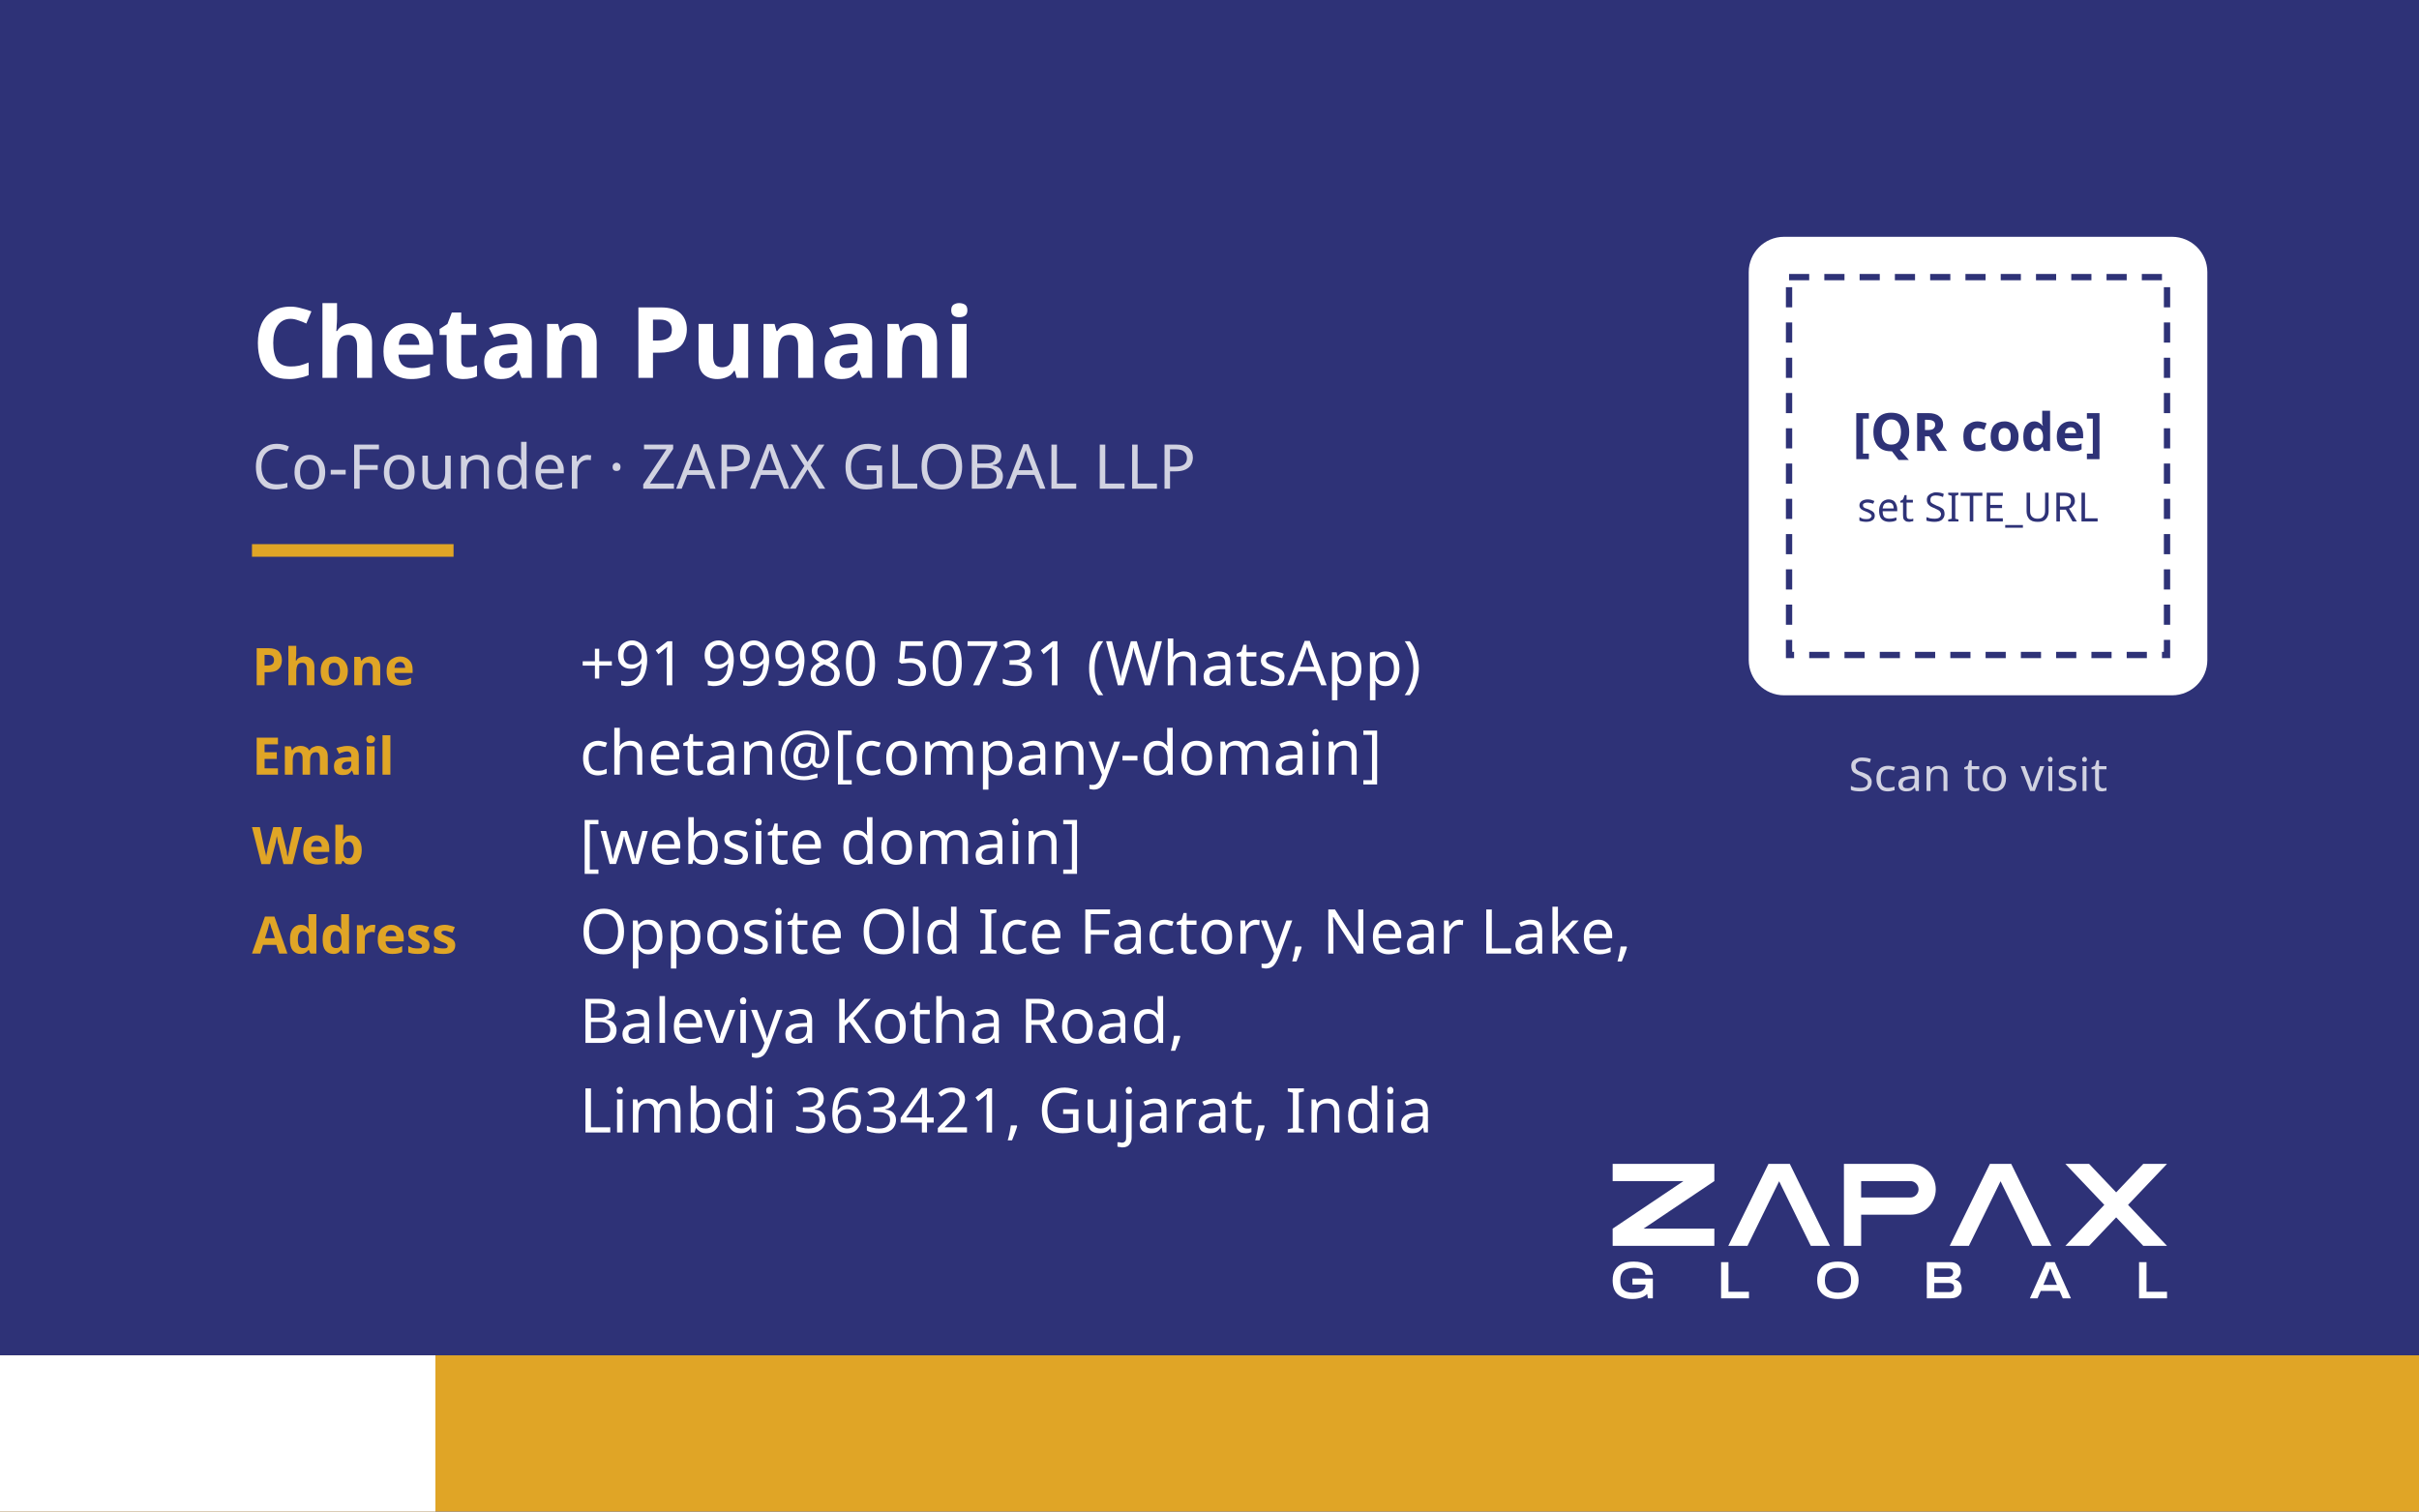
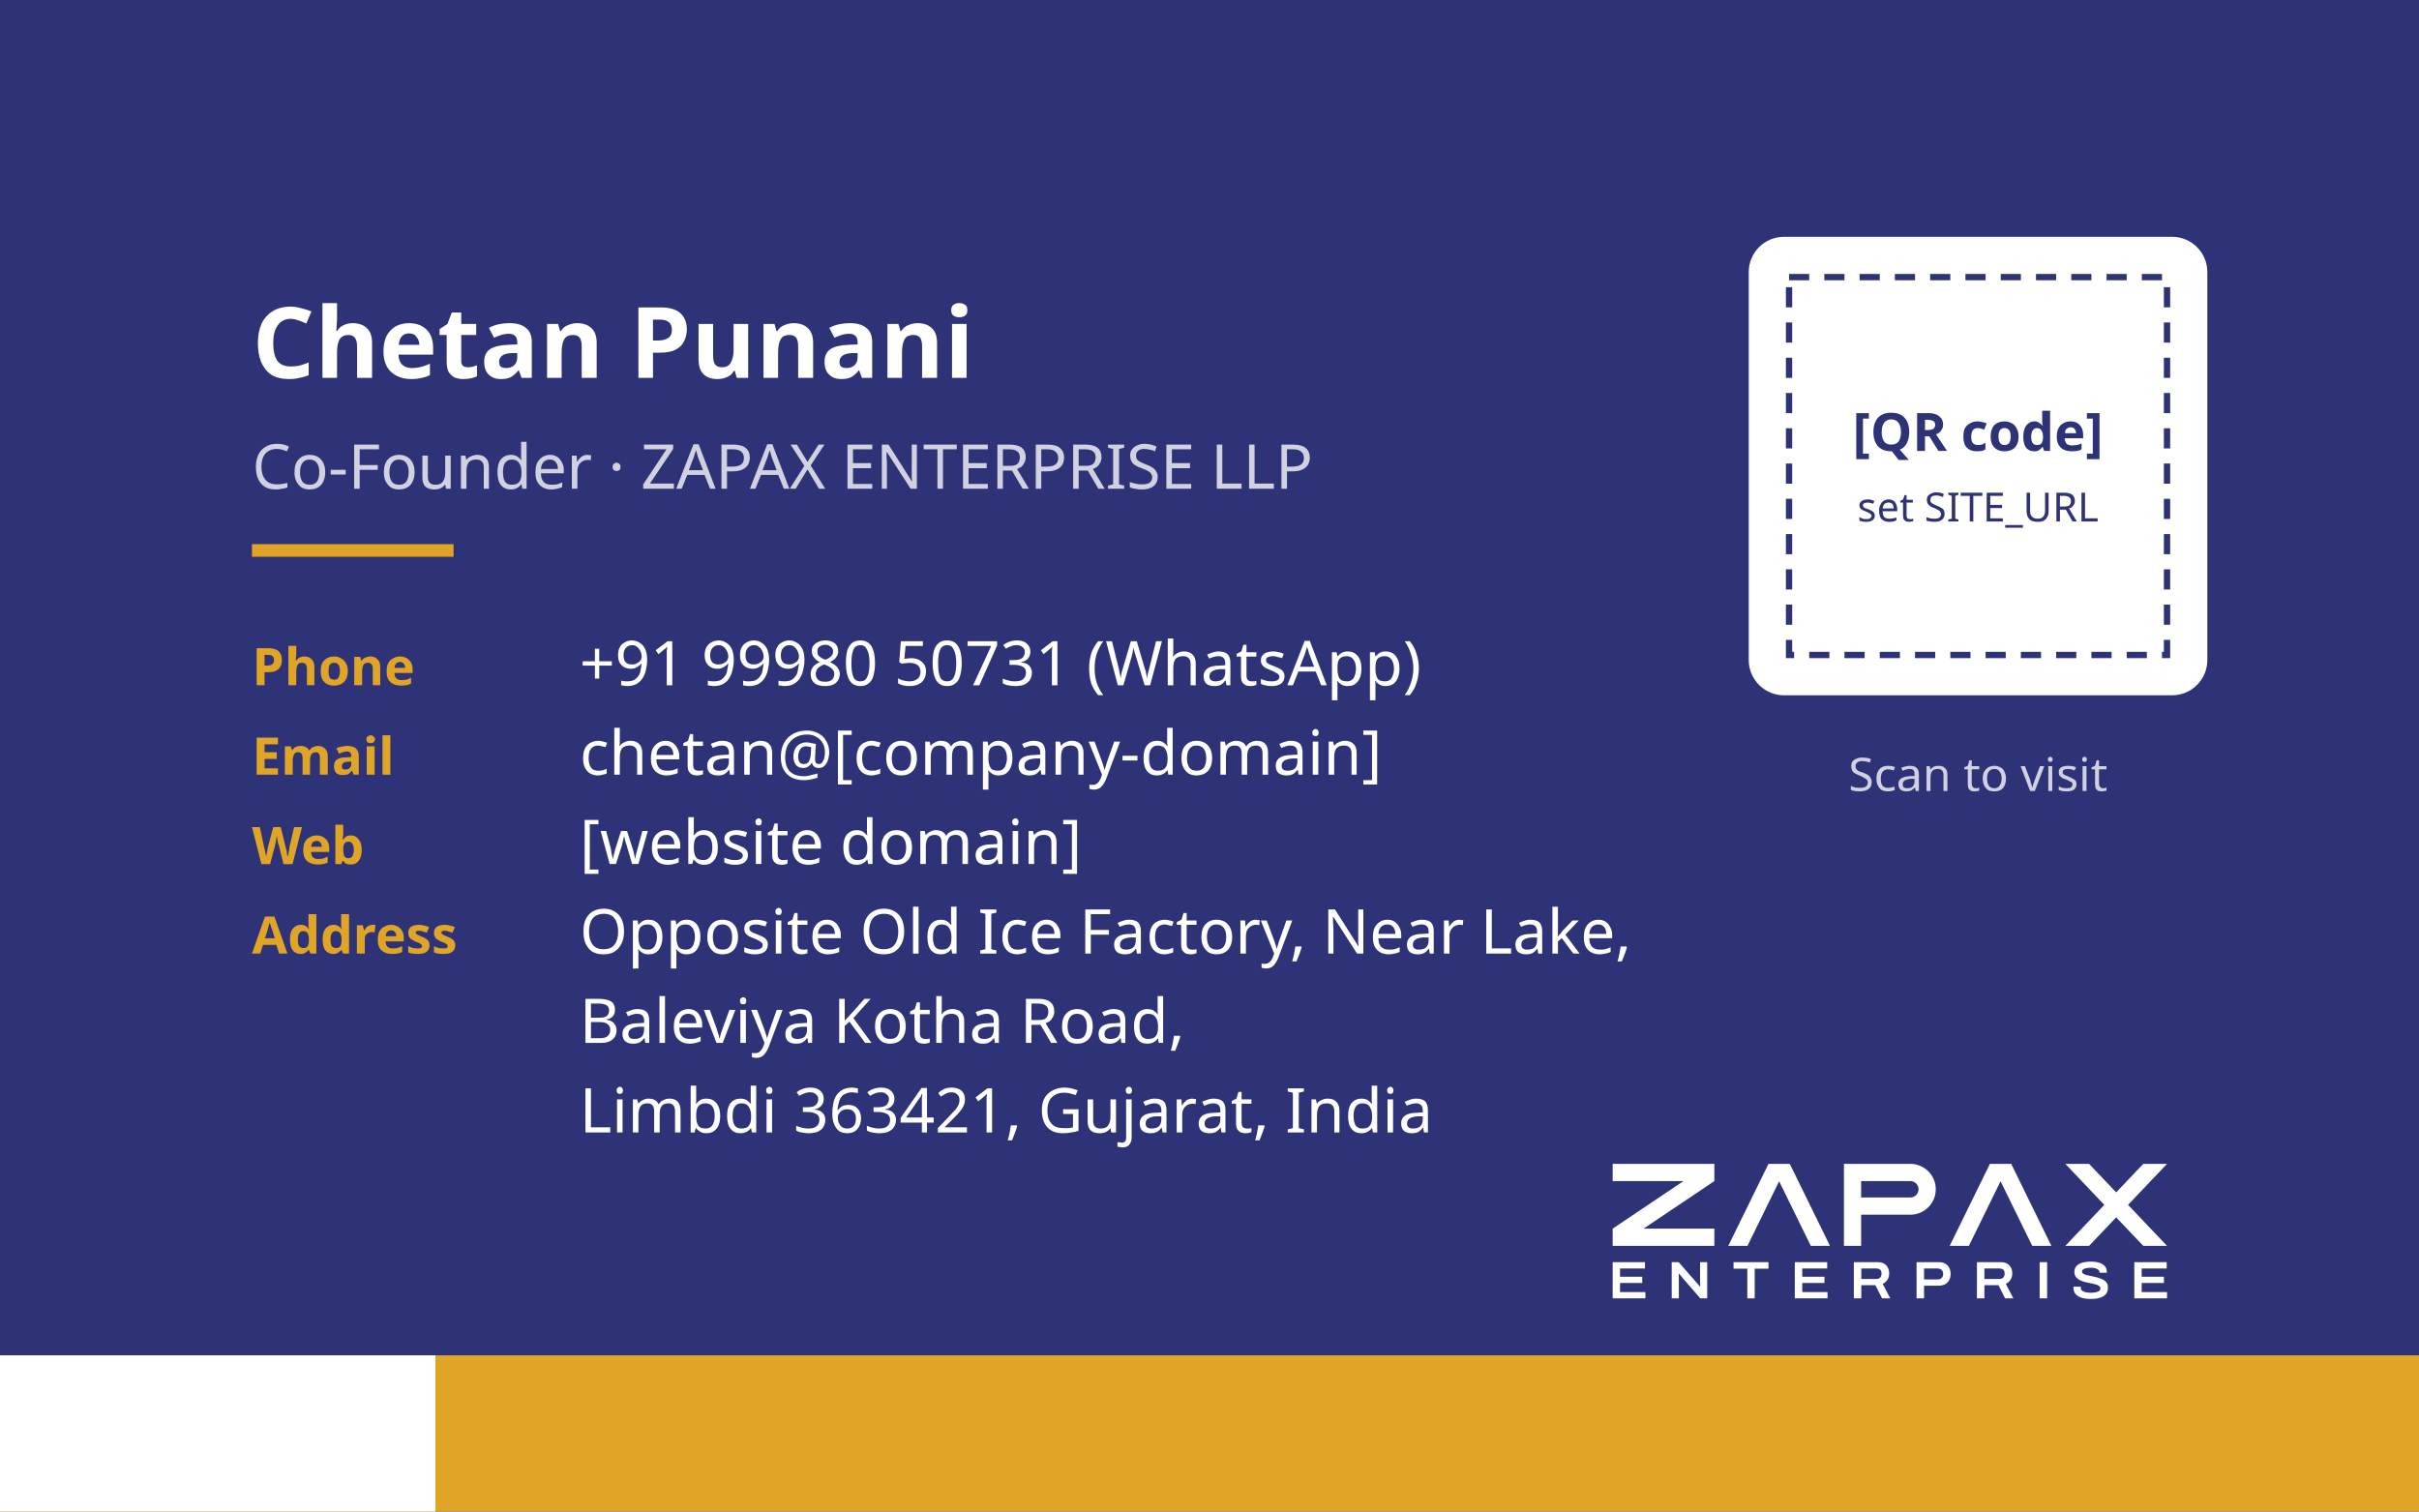
<svg xmlns="http://www.w3.org/2000/svg" viewBox="0 0 96 60" width="96mm" height="60mm">
  <style>@font-face{font-family:Archivo;src:url(../fonts/Archivo-Variable.ttf)}</style>
  <rect width="96" height="60" fill="#2E3277" />
  <rect x="0" y="53.8" width="96" height="6.2" fill="#E0A526" />
  <rect x="0" y="53.8" width="17.28" height="6.2" fill="#FFFFFF" />
  <text id="name" x="10" y="15" font-family="Archivo" font-weight="700" font-size="3.9" fill="#FFFFFF">Chetan Punani</text>
-   <text id="designation" x="10" y="19.4" font-family="Archivo" font-weight="500" font-size="2.45" fill="#FFFFFF" fill-opacity="0.78">Co-Founder · ZAPAX GLOBAL LLP</text>
+   <text id="designation" x="10" y="19.4" font-family="Archivo" font-weight="500" font-size="2.45" fill="#FFFFFF" fill-opacity="0.78">Co-Founder · ZAPAX ENTERPRISE LLP</text>
  <rect x="10" y="21.6" width="8" height="0.5" fill="#E0A526" />
  <text x="10" y="27.2" font-family="Archivo" font-weight="600" font-size="2.05" fill="#E0A526">Phone</text>
  <text id="contact-0" x="23" y="27.2" font-family="Archivo" font-weight="400" font-size="2.45" fill="#FFFFFF">+91 99980 50731 (WhatsApp)</text>
  <text x="10" y="30.75" font-family="Archivo" font-weight="600" font-size="2.05" fill="#E0A526">Email</text>
  <text id="contact-1" x="23" y="30.75" font-family="Archivo" font-weight="400" font-size="2.45" fill="#FFFFFF">chetan@[company-domain]</text>
  <text x="10" y="34.3" font-family="Archivo" font-weight="600" font-size="2.05" fill="#E0A526">Web</text>
  <text id="contact-2" x="23" y="34.3" font-family="Archivo" font-weight="400" font-size="2.45" fill="#FFFFFF">[website domain]</text>
  <text x="10" y="37.85" font-family="Archivo" font-weight="600" font-size="2.05" fill="#E0A526">Address</text>
  <text id="contact-3" x="23" y="37.85" font-family="Archivo" font-weight="400" font-size="2.45" fill="#FFFFFF">Opposite Old Ice Factory, Near Lake,</text>
  <text x="10" y="41.4" font-family="Archivo" font-weight="600" font-size="2.05" fill="#E0A526" />
  <text id="contact-4" x="23" y="41.4" font-family="Archivo" font-weight="400" font-size="2.45" fill="#FFFFFF">Baleviya Kotha Road,</text>
  <text x="10" y="44.95" font-family="Archivo" font-weight="600" font-size="2.05" fill="#E0A526" />
  <text id="contact-5" x="23" y="44.95" font-family="Archivo" font-weight="400" font-size="2.45" fill="#FFFFFF">Limbdi 363421, Gujarat, India</text>
  <rect x="69.4" y="9.4" width="18.2" height="18.2" rx="1.4" fill="#FFFFFF" />
  <rect x="71" y="11" width="15" height="15" fill="none" stroke="#2E3277" stroke-width="0.25" stroke-dasharray="0.8 0.6" />
  <text x="78.5" y="17.9" font-family="Archivo" font-size="2.1" font-weight="600" fill="#2E3277" text-anchor="middle">[QR code]</text>
  <text x="78.5" y="20.7" font-family="Archivo" font-size="1.6" fill="#2E3277" text-anchor="middle">set SITE_URL</text>
  <text x="78.5" y="31.4" font-family="Archivo" font-weight="500" font-size="1.85" fill="#FFFFFF" fill-opacity="0.78" text-anchor="middle">Scan to visit</text>
  <g transform="translate(64 46.2) scale(0.03254438)" fill="#FFFFFF">
    <g transform="translate(0 0) scale(1)" fill="#FFFFFF">
      <path transform="translate(0 0)" d="M0 0 L124 0 L124 21 L37.66 79 L124 79 L124 100 L0 100 L0 79 L86.34 21 L0 21Z" />
      <path transform="translate(141 0)" d="M0 100 L49 0 L75 0 L124 100 L100.61 100 L62 21.2 L23.39 100Z" />
      <path transform="translate(282 0)" d="M0 100V0H81A31 31 0 0 1 81 62H21V100ZM21 21V41H81A10 10 0 0 0 81 21Z" fill-rule="evenodd" />
      <path transform="translate(411 0)" d="M0 100 L49 0 L75 0 L124 100 L100.61 100 L62 21.2 L23.39 100Z" />
      <path transform="translate(552 0)" d="M0 0 L28.97 0 L124 100 L95.03 100ZM95.03 0 L124 0 L28.97 100 L0 100Z" />
-       <path transform="translate(0 120)" d="M24.1 44.8L24.1 44.8Q12.3 44.8 6.2 39.2Q0 33.6 0 22.0L0 22.0Q0 14.4 3.0 9.3Q6.1 4.2 11.8 1.7Q17.6-0.8 25.6-0.8L25.6-0.8Q30.6-0.8 34.9 0.2Q39.1 1.2 42.3 3.1Q45.5 5.1 47.2 8.1Q49.0 11.2 49.0 15.3L49.0 15.3L40.0 15.3Q40.0 13.0 38.8 11.4Q37.7 9.8 35.7 8.8Q33.7 7.8 31.2 7.3Q28.7 6.8 25.9 6.8L25.9 6.8Q22.1 6.8 19.0 7.7Q15.9 8.5 13.8 10.3Q11.6 12.1 10.5 14.8Q9.3 17.6 9.3 21.2L9.3 21.2L9.3 22.7Q9.3 27.8 11.1 31.0Q13.0 34.2 16.5 35.7Q19.9 37.1 24.9 37.1L24.9 37.1Q29.8 37.1 33.2 36.0Q36.6 34.9 38.3 32.8Q40.1 30.7 40.1 27.6L40.1 27.6L40.1 27.2L24.1 27.2L24.1 19.9L49.0 19.9L49.0 44L43.0 44L42.1 38.7Q40.0 40.8 37.3 42.1Q34.5 43.5 31.2 44.1Q28.0 44.8 24.1 44.8ZM166.2 44L132.2 44L132.2-0.1L141.2-0.1L141.2 36.0L166.2 36.0L166.2 44ZM274.7 44.8L274.7 44.8Q266.8 44.8 261.2 42.2Q255.5 39.6 252.4 34.5Q249.4 29.4 249.4 22.0L249.4 22.0Q249.4 14.4 252.4 9.4Q255.5 4.3 261.2 1.7Q266.8-0.8 274.7-0.8L274.7-0.8Q282.6-0.8 288.2 1.7Q293.8 4.3 296.9 9.4Q299.9 14.4 299.9 22.0L299.9 22.0Q299.9 29.4 296.9 34.5Q293.8 39.6 288.2 42.2Q282.6 44.8 274.7 44.8ZM274.7 37.1L274.7 37.1Q278.3 37.1 281.3 36.2Q284.2 35.3 286.3 33.5Q288.4 31.7 289.6 29.0Q290.7 26.2 290.7 22.7L290.7 22.7L290.7 21.2Q290.7 17.7 289.6 15.0Q288.4 12.3 286.3 10.4Q284.2 8.6 281.3 7.7Q278.3 6.8 274.7 6.8L274.7 6.8Q271.0 6.8 268.1 7.7Q265.2 8.6 263.1 10.4Q260.9 12.3 259.9 15.0Q258.8 17.7 258.8 21.2L258.8 21.2L258.8 22.7Q258.8 26.2 259.9 29.0Q260.9 31.7 263.1 33.5Q265.2 35.3 268.1 36.2Q271.0 37.1 274.7 37.1ZM412.1 44L383.1 44L383.1-0.1L412.1-0.1Q415.6-0.1 418.4 1.3Q421.2 2.7 422.8 5.1Q424.4 7.6 424.4 10.8L424.4 10.8Q424.4 13.3 423.5 15.4Q422.5 17.4 420.9 18.8Q419.2 20.2 417.2 20.9L417.2 20.9L417.2 21.2Q419.6 21.7 421.5 23.1Q423.5 24.6 424.5 26.8Q425.6 29.0 425.6 31.9L425.6 31.9Q425.6 36.0 423.8 38.7Q422.0 41.4 418.9 42.7Q415.9 44 412.1 44L412.1 44ZM392.2 25.3L392.2 36.4L410.6 36.4Q413.1 36.4 414.7 35.0Q416.3 33.7 416.3 30.9L416.3 30.9Q416.3 29.2 415.7 27.9Q415.0 26.7 413.6 26.0Q412.2 25.3 410.1 25.3L410.1 25.3L392.2 25.3ZM392.2 7.6L392.2 17.8L409.5 17.8Q411.3 17.8 412.6 17.1Q413.8 16.5 414.5 15.3Q415.2 14.2 415.2 12.8L415.2 12.8Q415.2 10.1 413.7 8.9Q412.2 7.6 409.9 7.6L409.9 7.6L392.2 7.6ZM518.1 44L508.8 44L528.4-0.1L539.1-0.1L558.8 44L548.9 44L545.0 35.0L522.0 35.0L518.1 44ZM530.0 16.2L525.2 27.6L541.8 27.6L537.0 16.2Q536.7 15.5 536.2 14.3Q535.7 13.1 535.3 11.8Q534.8 10.5 534.3 9.4Q533.9 8.3 533.7 7.8L533.7 7.8L533.3 7.8Q532.8 9.0 532.2 10.7Q531.5 12.4 530.9 13.9Q530.4 15.4 530.0 16.2L530.0 16.2ZM676 44L641.9 44L641.9-0.1L651.0-0.1L651.0 36.0L676 36.0L676 44Z" />
+       <path transform="translate(0 120)" d="M39.9 44L0 44L0-0.1L39.4-0.1L39.4 7.6L9.0 7.6L9.0 17.7L36.1 17.7L36.1 25.3L9.0 25.3L9.0 36.4L39.9 36.4L39.9 44ZM80.7 44L72.0 44L72.0-0.1L80.5-0.1L102.0 24.5Q102.6 25.1 103.4 26.0Q104.2 26.9 105.0 27.9Q105.8 28.9 106.3 29.6L106.3 29.6L106.8 29.6Q106.7 28.4 106.7 27.0Q106.6 25.6 106.6 24.5L106.6 24.5L106.6-0.1L115.3-0.1L115.3 44L106.9 44L85.3 19.2Q84.2 18.0 83.0 16.4Q81.7 14.8 81.0 14.0L81.0 14.0L80.6 14.0Q80.6 14.8 80.6 16.3Q80.7 17.8 80.7 19.6L80.7 19.6L80.7 44ZM173.2 44L164.2 44L164.2 7.8L147.4 7.8L147.4-0.1L190.0-0.1L190.0 7.8L173.2 7.8L173.2 44ZM262.0 44L222.1 44L222.1-0.1L261.6-0.1L261.6 7.6L231.2 7.6L231.2 17.7L258.3 17.7L258.3 25.3L231.2 25.3L231.2 36.4L262.0 36.4L262.0 44ZM303.2 44L294.1 44L294.1-0.1L323.1-0.1Q327.9-0.1 331.0 1.7Q334.1 3.5 335.6 6.6Q337.2 9.7 337.2 13.7L337.2 13.7Q337.2 17.8 335.2 21.1Q333.3 24.5 329.3 26.3L329.3 26.3L338.5 44L328.5 44L320.4 28.0L303.2 28.0L303.2 44ZM303.2 7.6L303.2 20.4L321.5 20.4Q324.6 20.4 326.3 18.6Q327.9 16.8 327.9 13.8L327.9 13.8Q327.9 11.8 327.2 10.4Q326.5 9.0 325.0 8.3Q323.6 7.6 321.5 7.6L321.5 7.6L303.2 7.6ZM379.7 44L370.6 44L370.6-0.1L397.8-0.1Q402.4-0.1 405.6 1.7Q408.7 3.5 410.4 6.7Q412.1 9.9 412.1 14.2L412.1 14.2Q412.1 18.5 410.4 21.7Q408.7 25.0 405.4 26.8Q402.1 28.6 397.4 28.6L397.4 28.6L379.7 28.6L379.7 44ZM379.7 7.6L379.7 21.0L396.0 21.0Q399.3 21.0 401.1 19.2Q403.0 17.4 403.0 14.2L403.0 14.2Q403.0 12.1 402.1 10.6Q401.3 9.2 399.8 8.4Q398.3 7.6 396.0 7.6L396.0 7.6L379.7 7.6ZM453.3 44L444.2 44L444.2-0.1L473.2-0.1Q478.0-0.1 481.1 1.7Q484.2 3.5 485.7 6.6Q487.3 9.7 487.3 13.7L487.3 13.7Q487.3 17.8 485.3 21.1Q483.4 24.5 479.4 26.3L479.4 26.3L488.6 44L478.5 44L470.5 28.0L453.3 28.0L453.3 44ZM453.3 7.6L453.3 20.4L471.6 20.4Q474.7 20.4 476.4 18.6Q478.0 16.8 478.0 13.8L478.0 13.8Q478.0 11.8 477.3 10.4Q476.6 9.0 475.1 8.3Q473.7 7.6 471.6 7.6L471.6 7.6L453.3 7.6ZM529.8 44L520.7 44L520.7-0.1L529.8-0.1L529.8 44ZM583.0 44.8L583.0 44.8Q578.7 44.8 574.9 44.1Q571.0 43.4 568.1 41.7Q565.2 40.1 563.5 37.4Q561.9 34.7 561.9 30.8L561.9 30.8Q561.9 30.5 561.9 30.2Q561.9 30.0 561.9 29.8L561.9 29.8L571.0 29.8Q570.9 30.0 570.9 30.3Q570.8 30.7 570.8 31.0L570.8 31.0Q570.8 33.1 572.3 34.5Q573.8 35.9 576.6 36.5Q579.3 37.2 583.0 37.2L583.0 37.2Q585.0 37.2 586.8 37.0Q588.5 36.8 590.0 36.4Q591.5 36.0 592.6 35.4Q593.6 34.8 594.2 33.9Q594.8 33.0 594.8 32.0L594.8 32.0Q594.8 30.2 593.5 29.1Q592.1 28.0 589.9 27.3Q587.6 26.6 584.8 26.0Q581.9 25.4 578.9 24.8Q575.9 24.2 573.1 23.2Q570.2 22.3 568.0 20.8Q565.7 19.4 564.4 17.1Q563.0 14.9 563.0 11.7L563.0 11.7Q563.0 8.6 564.4 6.3Q565.8 3.9 568.5 2.3Q571.1 0.8 574.8-0.0Q578.5-0.8 583.2-0.8L583.2-0.8Q587.6-0.8 591.3 0Q594.9 0.8 597.4 2.4Q600.0 4.0 601.3 6.4Q602.6 8.8 602.6 11.9L602.6 11.9L602.6 12.8L593.7 12.8L593.7 12.1Q593.7 10.5 592.4 9.3Q591.0 8.1 588.7 7.4Q586.4 6.7 583.4 6.7L583.4 6.7Q579.6 6.7 577.2 7.3Q574.7 7.8 573.5 8.9Q572.3 9.9 572.3 11.3L572.3 11.3Q572.3 12.8 573.6 13.8Q574.9 14.8 577.2 15.5Q579.4 16.1 582.3 16.6Q585.1 17.2 588.2 17.9Q591.2 18.5 594.0 19.5Q596.8 20.4 599.1 21.9Q601.4 23.3 602.7 25.5Q604.0 27.7 604.0 30.9L604.0 30.9Q604.0 35.9 601.3 39.0Q598.7 42.0 593.9 43.4Q589.2 44.8 583.0 44.8ZM676.0 44L636.1 44L636.1-0.1L675.6-0.1L675.6 7.6L645.1 7.6L645.1 17.7L672.2 17.7L672.2 25.3L645.1 25.3L645.1 36.4L676.0 36.4L676.0 44Z" />
    </g>
  </g>
</svg>
